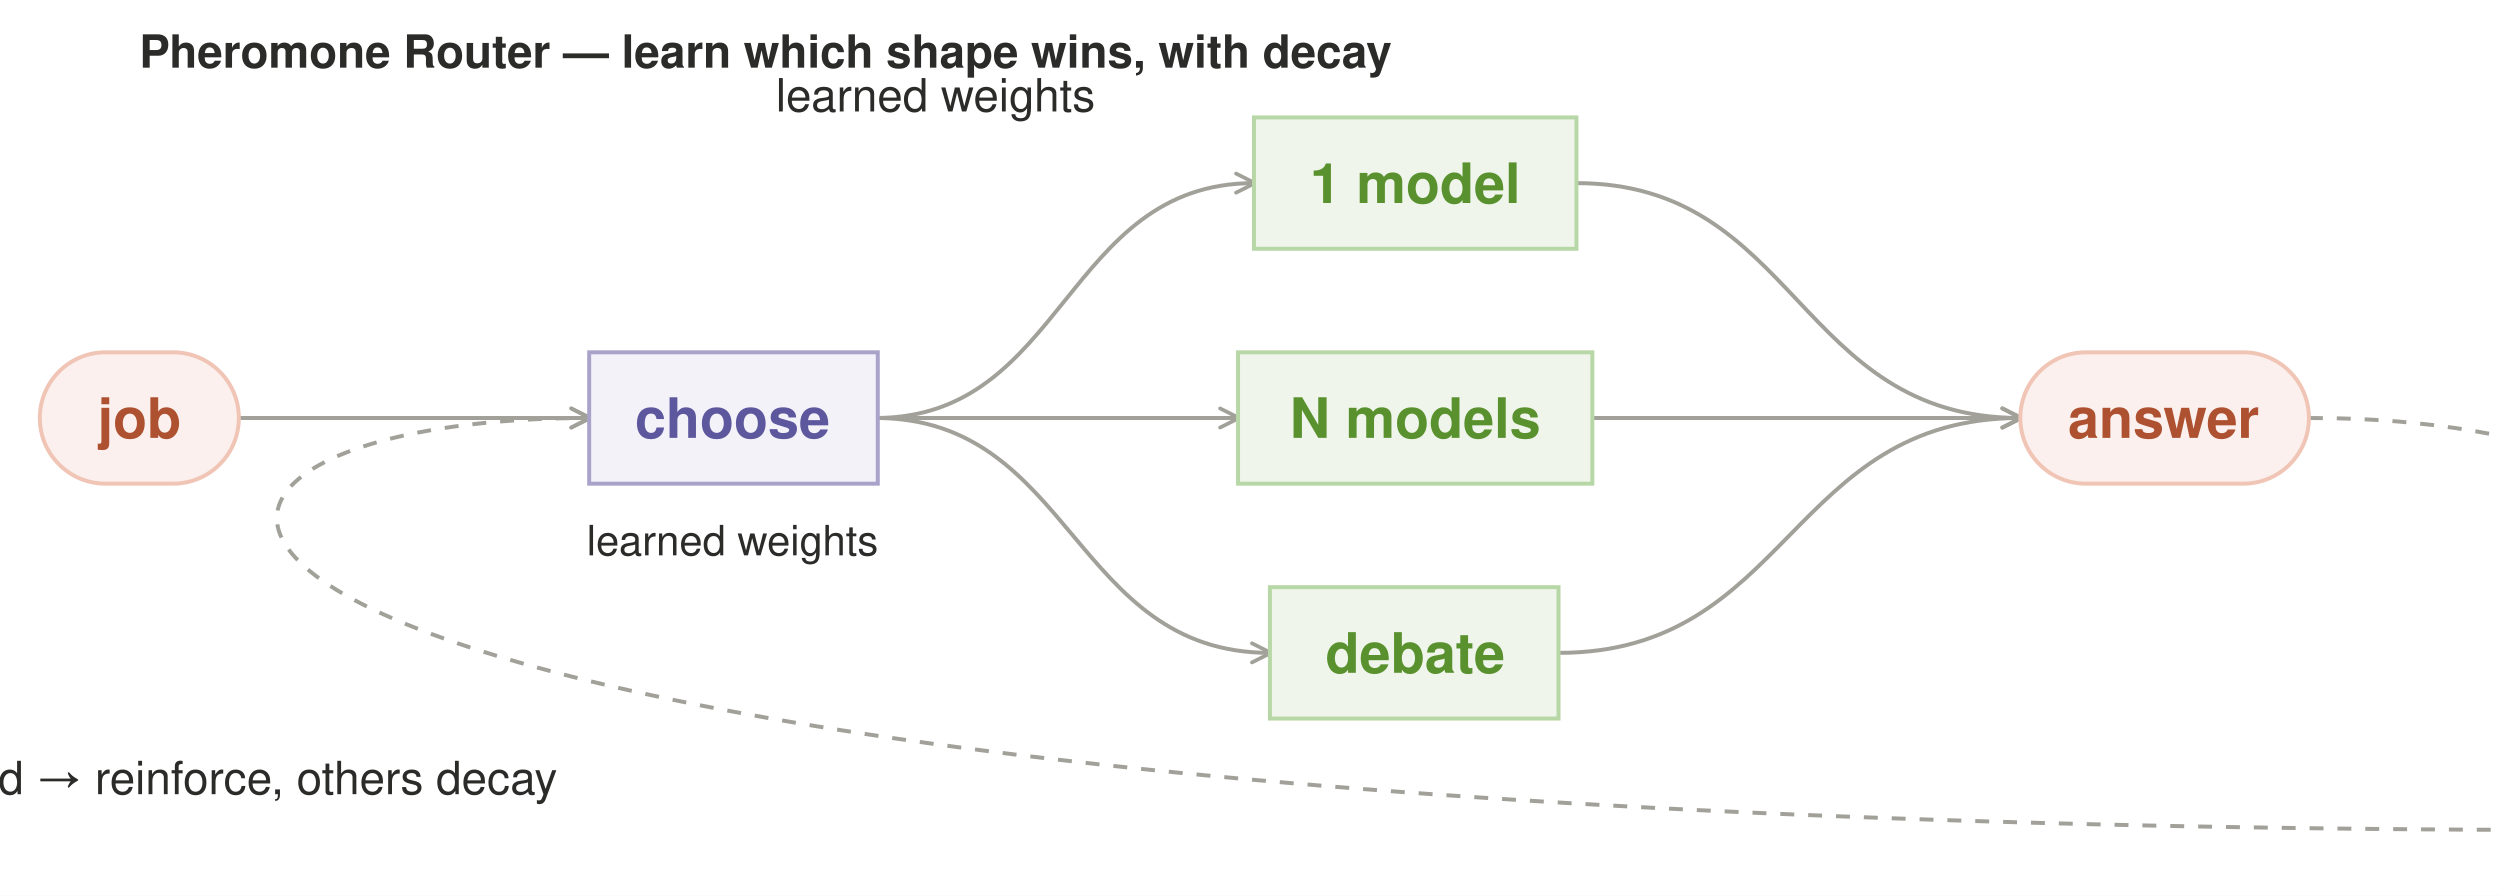
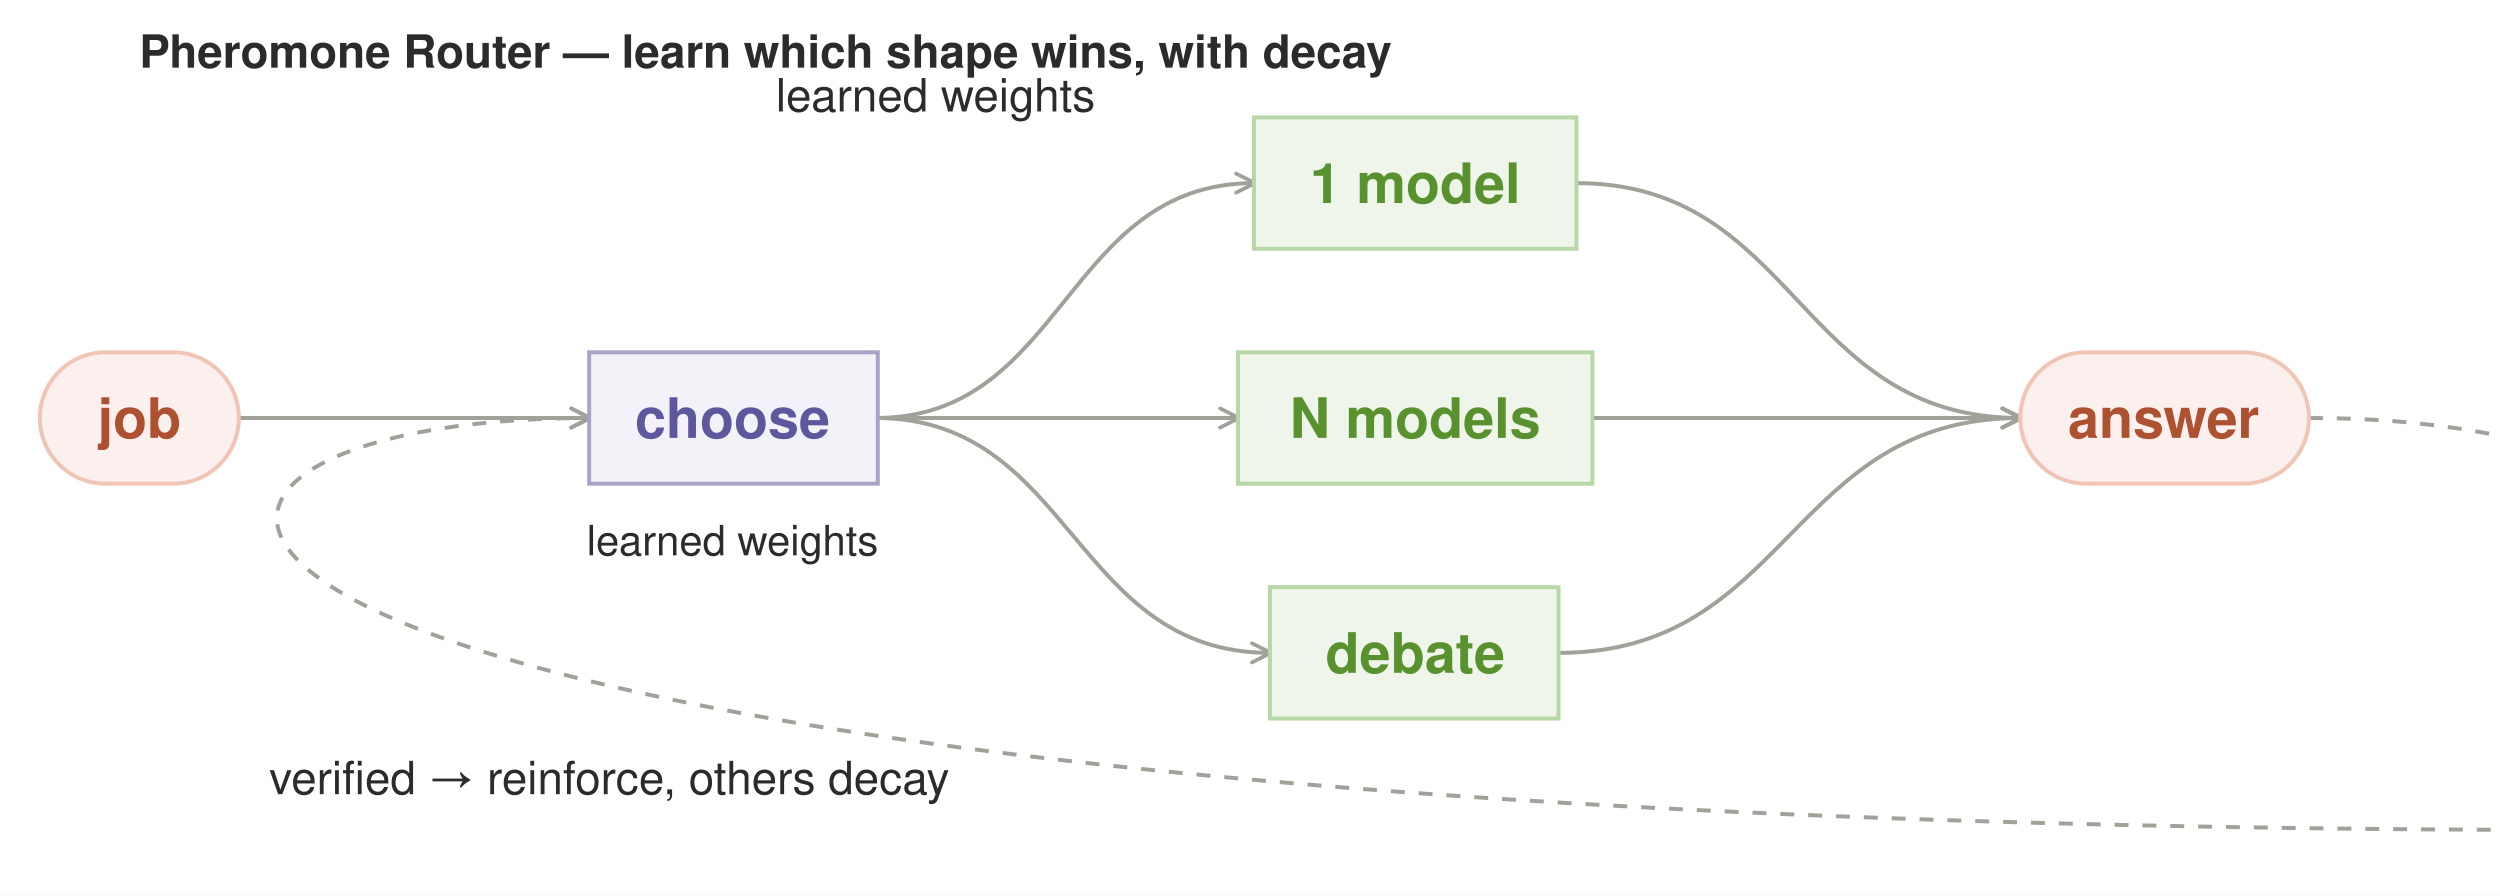
<svg xmlns="http://www.w3.org/2000/svg" viewBox="0 0 1256 450" font-family="Avenir Next, Nunito, Segoe UI, Helvetica, Arial, sans-serif">
  <defs>
    <marker id="ha" markerWidth="13.3" markerHeight="13.3" refX="11" refY="7.0" orient="auto" markerUnits="userSpaceOnUse">
      <path d="M2 2.2 L11.5 7.0 L2 11.8" fill="none" stroke="#a1a099" stroke-width="1.9" stroke-linecap="round" stroke-linejoin="round" />
    </marker>
    <marker id="Ha" markerWidth="18.1" markerHeight="18.1" refX="15" refY="9.5" orient="auto" markerUnits="userSpaceOnUse">
      <path d="M2 3.0 L15.6 9.5 L2 16.0" fill="none" stroke="#a1a099" stroke-width="3.0" stroke-linecap="round" stroke-linejoin="round" />
    </marker>
    <marker id="hg" markerWidth="13.3" markerHeight="13.3" refX="11" refY="7.0" orient="auto" markerUnits="userSpaceOnUse">
      <path d="M2 2.2 L11.5 7.0 L2 11.8" fill="none" stroke="#5a912f" stroke-width="1.9" stroke-linecap="round" stroke-linejoin="round" />
    </marker>
    <marker id="Hg" markerWidth="18.1" markerHeight="18.1" refX="15" refY="9.5" orient="auto" markerUnits="userSpaceOnUse">
      <path d="M2 3.0 L15.6 9.5 L2 16.0" fill="none" stroke="#5a912f" stroke-width="3.0" stroke-linecap="round" stroke-linejoin="round" />
    </marker>
    <marker id="hp" markerWidth="13.3" markerHeight="13.3" refX="11" refY="7.0" orient="auto" markerUnits="userSpaceOnUse">
      <path d="M2 2.2 L11.5 7.0 L2 11.8" fill="none" stroke="#5d579d" stroke-width="1.9" stroke-linecap="round" stroke-linejoin="round" />
    </marker>
    <marker id="Hp" markerWidth="18.1" markerHeight="18.1" refX="15" refY="9.5" orient="auto" markerUnits="userSpaceOnUse">
      <path d="M2 3.0 L15.6 9.5 L2 16.0" fill="none" stroke="#5d579d" stroke-width="3.0" stroke-linecap="round" stroke-linejoin="round" />
    </marker>
    <marker id="hc" markerWidth="13.3" markerHeight="13.3" refX="11" refY="7.0" orient="auto" markerUnits="userSpaceOnUse">
      <path d="M2 2.2 L11.5 7.0 L2 11.8" fill="none" stroke="#ad5130" stroke-width="1.9" stroke-linecap="round" stroke-linejoin="round" />
    </marker>
    <marker id="Hc" markerWidth="18.1" markerHeight="18.1" refX="15" refY="9.5" orient="auto" markerUnits="userSpaceOnUse">
      <path d="M2 3.0 L15.6 9.5 L2 16.0" fill="none" stroke="#ad5130" stroke-width="3.0" stroke-linecap="round" stroke-linejoin="round" />
    </marker>
    <marker id="hk" markerWidth="13.3" markerHeight="13.3" refX="11" refY="7.0" orient="auto" markerUnits="userSpaceOnUse">
      <path d="M2 2.2 L11.5 7.0 L2 11.8" fill="none" stroke="#2b2b29" stroke-width="1.9" stroke-linecap="round" stroke-linejoin="round" />
    </marker>
    <marker id="Hk" markerWidth="18.1" markerHeight="18.1" refX="15" refY="9.5" orient="auto" markerUnits="userSpaceOnUse">
      <path d="M2 3.0 L15.6 9.5 L2 16.0" fill="none" stroke="#2b2b29" stroke-width="3.0" stroke-linecap="round" stroke-linejoin="round" />
    </marker>
  </defs>
  <rect width="1256" height="450" fill="#fff" />
  <text x="70" y="34" text-anchor="start" fill="#2b2b29" font-size="23" font-weight="700">Pheromone Router — learn which shape wins, with decay</text>
  <text x="470" y="56" text-anchor="middle" fill="#2b2b29" font-size="23">learned weights</text>
-   <text x="280" y="399" text-anchor="end" fill="#2b2b29" font-size="23">verified → reinforce, others decay</text>
+   <text x="477" y="399" text-anchor="end" fill="#2b2b29" font-size="23">verified → reinforce, others decay</text>
  <path d="M 120 210 C 208 210, 208 210, 296 210" fill="none" stroke="#a1a099" stroke-width="2" marker-end="url(#ha)" />
  <path d="M 440 210 C 535 210, 535 92, 630 92" fill="none" stroke="#a1a099" stroke-width="2" marker-end="url(#ha)" />
  <path d="M 440 210 C 531 210, 531 210, 622 210" fill="none" stroke="#a1a099" stroke-width="2" marker-end="url(#ha)" />
  <path d="M 440 210 C 539 210, 539 328, 638 328" fill="none" stroke="#a1a099" stroke-width="2" marker-end="url(#ha)" />
  <path d="M 792 92 C 903 92, 903 210, 1015 210" fill="none" stroke="#a1a099" stroke-width="2" marker-end="url(#ha)" />
  <path d="M 800 210 C 907 210, 907 210, 1015 210" fill="none" stroke="#a1a099" stroke-width="2" marker-end="url(#ha)" />
  <path d="M 783 328 C 899 328, 899 210, 1015 210" fill="none" stroke="#a1a099" stroke-width="2" marker-end="url(#ha)" />
  <path d="M 1160 210 C 1450 210, 1450 417, 1305 417 C 5 417, 5 210, 296 210" fill="none" stroke="#a1a099" stroke-width="2" stroke-dasharray="7 7" marker-end="url(#ha)" />
  <rect x="20" y="177" width="100" height="66" rx="33" fill="#fbf0ed" stroke="#f0c5b6" stroke-width="2" />
  <text x="70" y="220" text-anchor="middle" fill="#ad5130" font-size="28" font-weight="600">job</text>
  <rect x="296" y="177" width="145" height="66" rx="0" fill="#f3f2f9" stroke="#a9a3c9" stroke-width="2" />
  <text x="368" y="220" text-anchor="middle" fill="#5d579d" font-size="28" font-weight="600">choose</text>
  <text x="368" y="279" text-anchor="middle" fill="#2b2b29" font-size="21">learned weights</text>
  <rect x="630" y="59" width="162" height="66" rx="0" fill="#eff5ea" stroke="#b8d7a6" stroke-width="2" />
  <text x="711" y="102" text-anchor="middle" fill="#5a912f" font-size="28" font-weight="600">1 model</text>
  <rect x="622" y="177" width="178" height="66" rx="0" fill="#eff5ea" stroke="#b8d7a6" stroke-width="2" />
  <text x="711" y="220" text-anchor="middle" fill="#5a912f" font-size="28" font-weight="600">N models</text>
  <rect x="638" y="295" width="145" height="66" rx="0" fill="#eff5ea" stroke="#b8d7a6" stroke-width="2" />
  <text x="711" y="338" text-anchor="middle" fill="#5a912f" font-size="28" font-weight="600">debate</text>
  <rect x="1015" y="177" width="145" height="66" rx="33" fill="#fbf0ed" stroke="#f0c5b6" stroke-width="2" />
  <text x="1087" y="220" text-anchor="middle" fill="#ad5130" font-size="28" font-weight="600">answer</text>
</svg>
